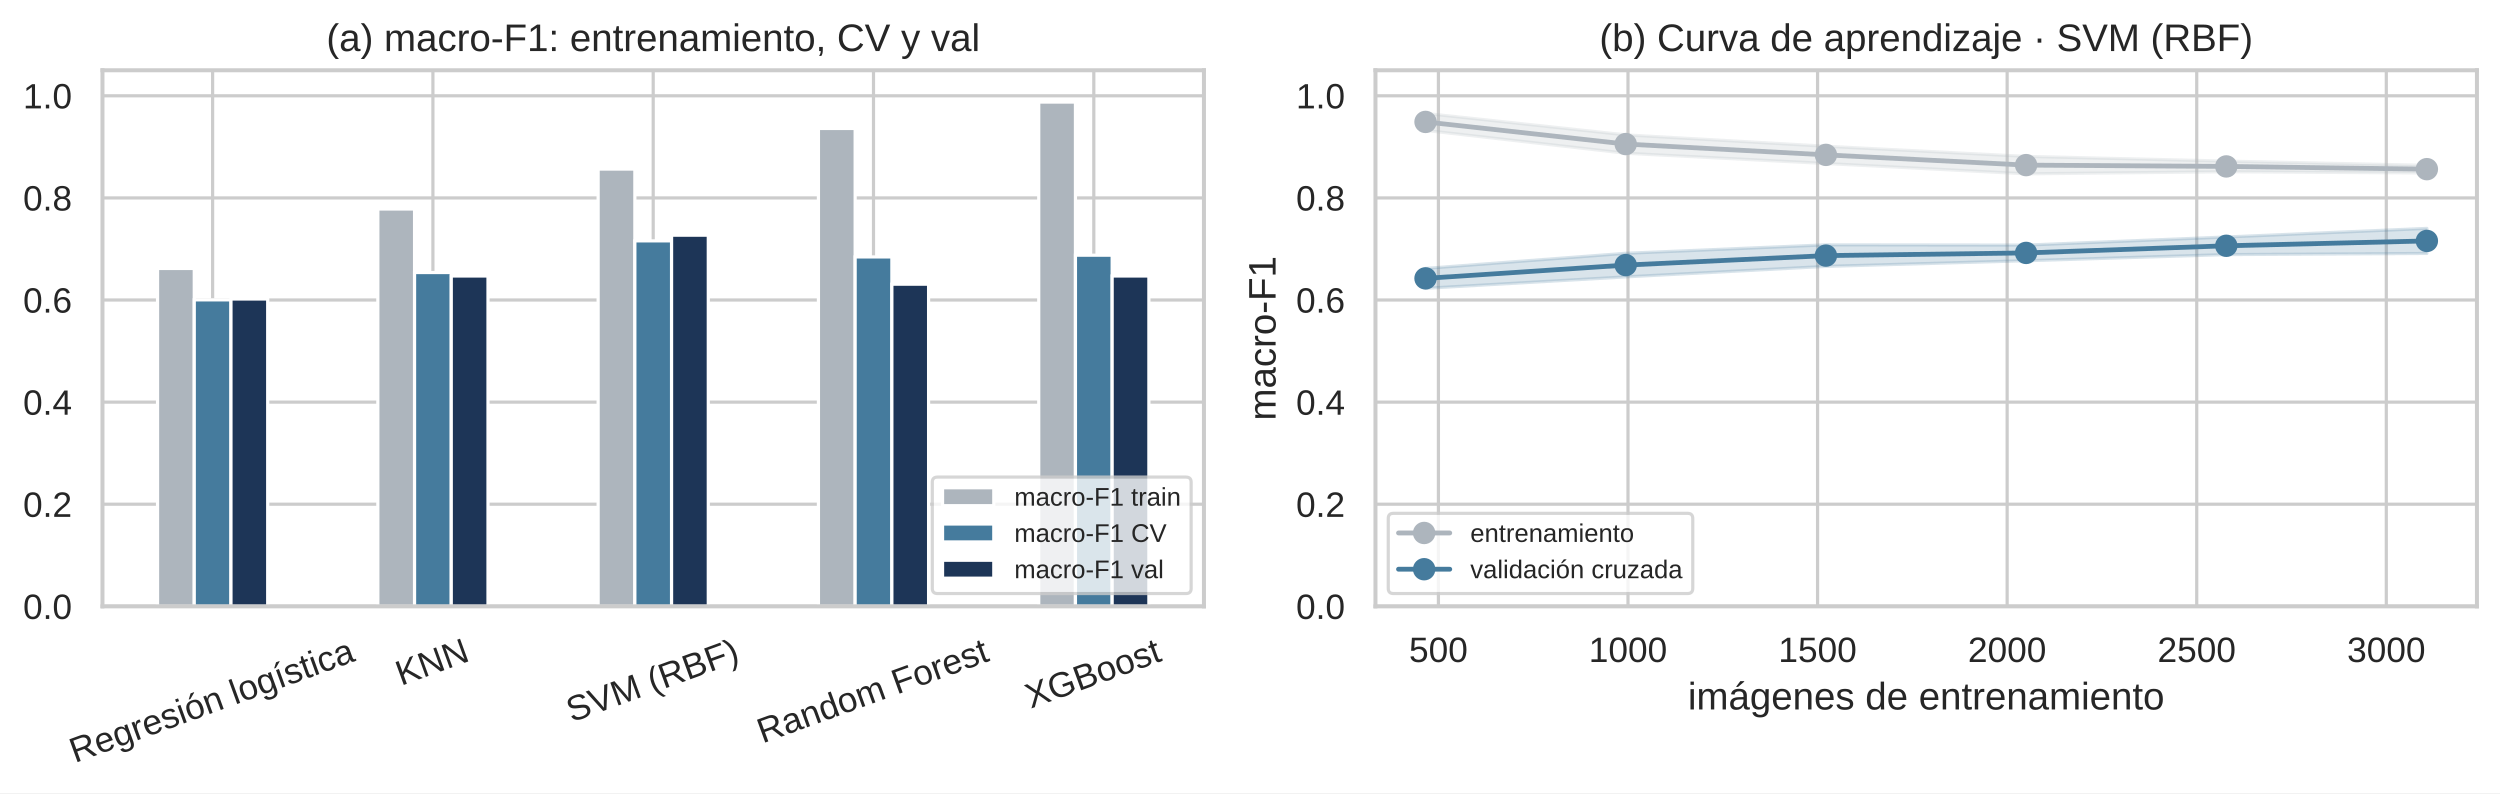
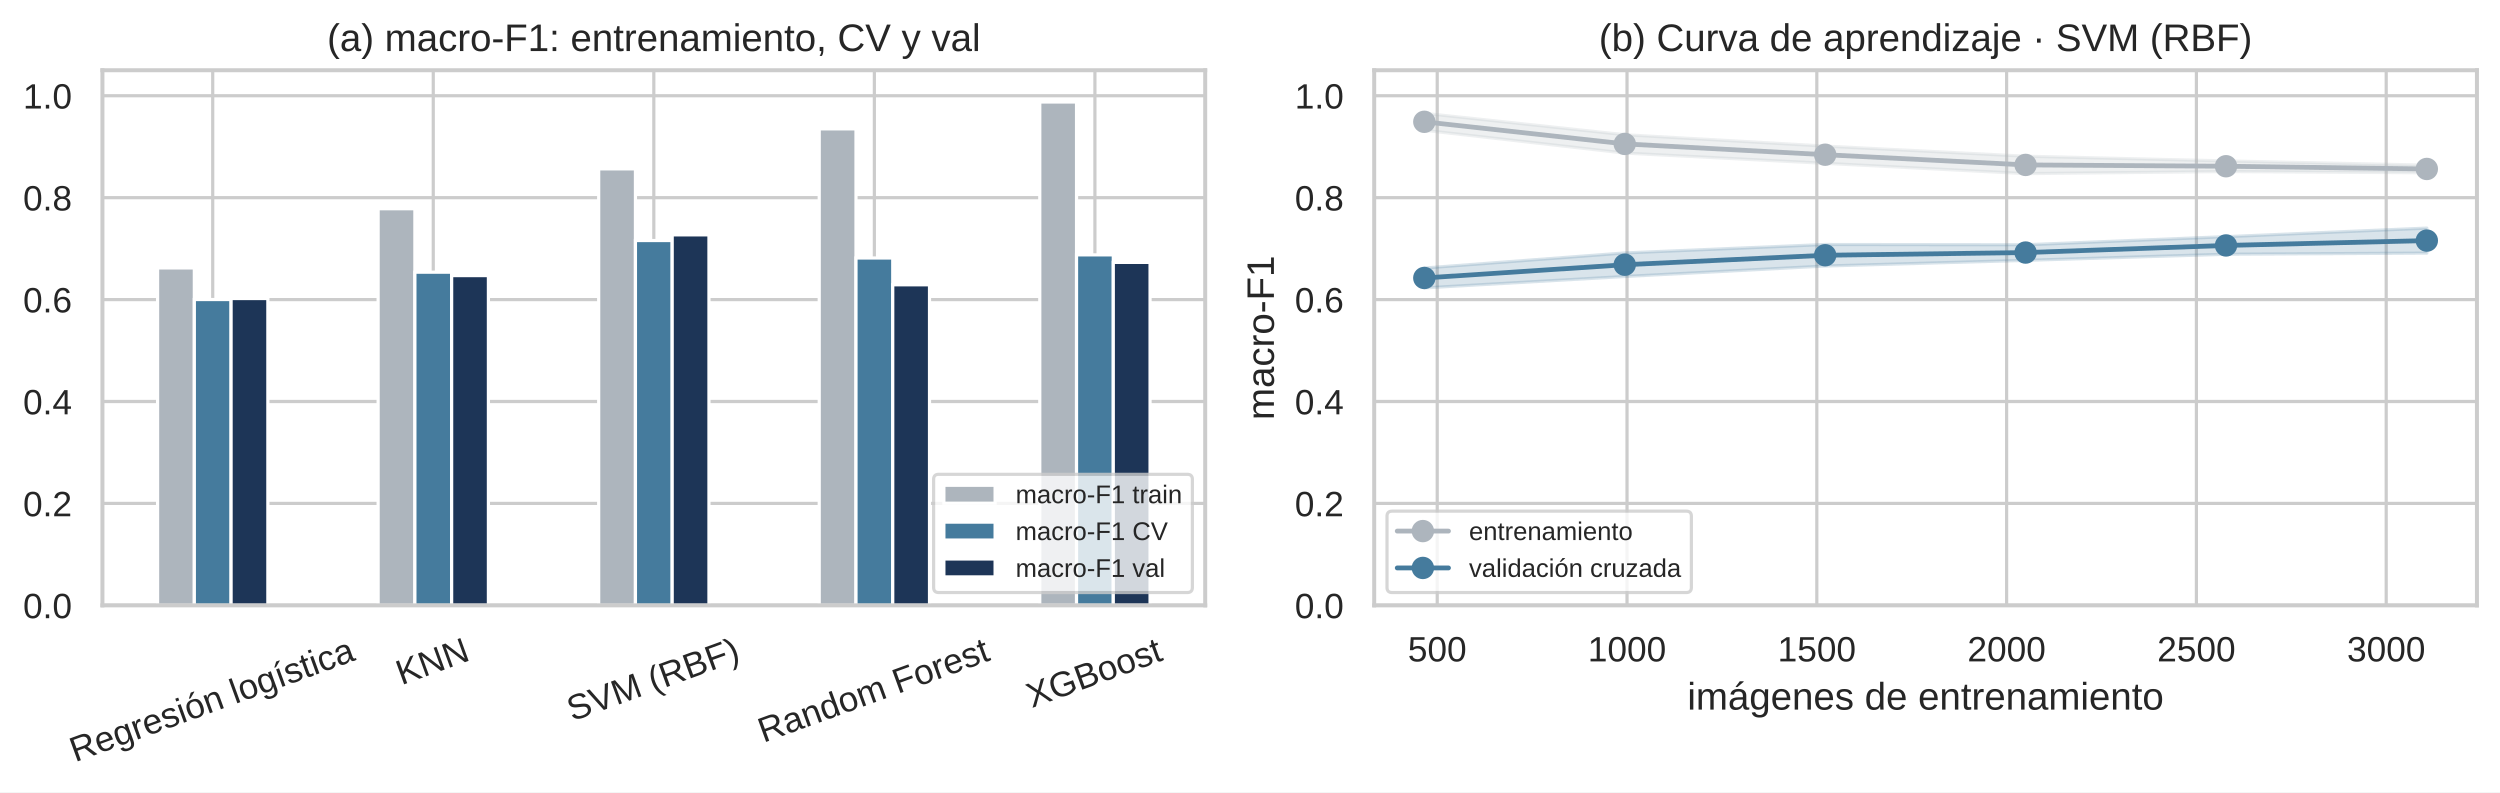
- <svg xmlns="http://www.w3.org/2000/svg" xmlns:xlink="http://www.w3.org/1999/xlink" width="780.47pt" height="247.601pt" viewBox="0 0 780.47 247.601" version="1.1">
+ <svg xmlns="http://www.w3.org/2000/svg" xmlns:xlink="http://www.w3.org/1999/xlink" width="780.715pt" height="247.437pt" viewBox="0 0 780.715 247.437" version="1.1">
  <defs>
    <style type="text/css">*{stroke-linejoin: round; stroke-linecap: butt}</style>
  </defs>
  <g id="figure_1">
    <g id="patch_1">
-       <path d="M 0 247.601  L 780.47 247.601  L 780.47 0  L 0 0  z " style="fill: #ffffff" />
+       <path d="M 0 247.437  L 780.715 247.437  L 780.715 0  L 0 0  z " style="fill: #ffffff" />
    </g>
    <g id="axes_1">
      <g id="patch_2">
-         <path d="M 31.99 189.293  L 375.859 189.293  L 375.859 21.936  L 31.99 21.936  z " style="fill: #ffffff" />
+         <path d="M 31.99 189.042  L 376.365 189.042  L 376.365 21.936  L 31.99 21.936  z " style="fill: #ffffff" />
      </g>
      <g id="matplotlib.axis_1">
        <g id="xtick_1">
          <g id="line2d_1">
-             <path d="M 66.377 189.293  L 66.377 21.936  " clip-path="url(#pf21d5b6fcd)" style="fill: none; stroke: #cccccc; stroke-linecap: round" />
+             <path d="M 66.427 189.042  L 66.427 21.936  " clip-path="url(#p990dcf6a4c)" style="fill: none; stroke: #cccccc; stroke-linecap: round" />
          </g>
          <g id="text_1">
-             <text style="font-size: 11px; font-family: 'Arial', 'DejaVu Sans', 'Liberation Sans', 'Bitstream Vera Sans', sans-serif; fill: #262626" transform="translate(23.38399 238.2255) rotate(-20)">Regresión logística</text>
+             <text style="font-size: 11px; font-family: 'Arial', 'DejaVu Sans', 'Liberation Sans', 'Bitstream Vera Sans', sans-serif; fill: #262626" transform="translate(23.45023 238.0613) rotate(-20)">Regresión logística</text>
          </g>
        </g>
        <g id="xtick_2">
          <g id="line2d_2">
-             <path d="M 135.151 189.293  L 135.151 21.936  " clip-path="url(#pf21d5b6fcd)" style="fill: none; stroke: #cccccc; stroke-linecap: round" />
+             <path d="M 135.302 189.042  L 135.302 21.936  " clip-path="url(#p990dcf6a4c)" style="fill: none; stroke: #cccccc; stroke-linecap: round" />
          </g>
          <g id="text_2">
-             <text style="font-size: 11px; font-family: 'Arial', 'DejaVu Sans', 'Liberation Sans', 'Bitstream Vera Sans', sans-serif; fill: #262626" transform="translate(125.2109 214.1351) rotate(-20)">KNN</text>
+             <text style="font-size: 11px; font-family: 'Arial', 'DejaVu Sans', 'Liberation Sans', 'Bitstream Vera Sans', sans-serif; fill: #262626" transform="translate(125.3636 214.0113) rotate(-20)">KNN</text>
          </g>
        </g>
        <g id="xtick_3">
          <g id="line2d_3">
-             <path d="M 203.925 189.293  L 203.925 21.936  " clip-path="url(#pf21d5b6fcd)" style="fill: none; stroke: #cccccc; stroke-linecap: round" />
+             <path d="M 204.177 189.042  L 204.177 21.936  " clip-path="url(#p990dcf6a4c)" style="fill: none; stroke: #cccccc; stroke-linecap: round" />
          </g>
          <g id="text_3">
-             <text style="font-size: 11px; font-family: 'Arial', 'DejaVu Sans', 'Liberation Sans', 'Bitstream Vera Sans', sans-serif; fill: #262626" transform="translate(178.4839 225.5454) rotate(-20)">SVM (RBF)</text>
+             <text style="font-size: 11px; font-family: 'Arial', 'DejaVu Sans', 'Liberation Sans', 'Bitstream Vera Sans', sans-serif; fill: #262626" transform="translate(178.7368 225.2956) rotate(-20)">SVM (RBF)</text>
          </g>
        </g>
        <g id="xtick_4">
          <g id="line2d_4">
-             <path d="M 272.698 189.293  L 272.698 21.936  " clip-path="url(#pf21d5b6fcd)" style="fill: none; stroke: #cccccc; stroke-linecap: round" />
+             <path d="M 273.052 189.042  L 273.052 21.936  " clip-path="url(#p990dcf6a4c)" style="fill: none; stroke: #cccccc; stroke-linecap: round" />
          </g>
          <g id="text_4">
-             <text style="font-size: 11px; font-family: 'Arial', 'DejaVu Sans', 'Liberation Sans', 'Bitstream Vera Sans', sans-serif; fill: #262626" transform="translate(238.0557 232.1173) rotate(-20)">Random Forest</text>
+             <text style="font-size: 11px; font-family: 'Arial', 'DejaVu Sans', 'Liberation Sans', 'Bitstream Vera Sans', sans-serif; fill: #262626" transform="translate(238.4105 231.9935) rotate(-20)">Random Forest</text>
          </g>
        </g>
        <g id="xtick_5">
          <g id="line2d_5">
-             <path d="M 341.472 189.293  L 341.472 21.936  " clip-path="url(#pf21d5b6fcd)" style="fill: none; stroke: #cccccc; stroke-linecap: round" />
+             <path d="M 341.927 189.042  L 341.927 21.936  " clip-path="url(#p990dcf6a4c)" style="fill: none; stroke: #cccccc; stroke-linecap: round" />
          </g>
          <g id="text_5">
-             <text style="font-size: 11px; font-family: 'Arial', 'DejaVu Sans', 'Liberation Sans', 'Bitstream Vera Sans', sans-serif; fill: #262626" transform="translate(321.7618 221.2475) rotate(-20)">XGBoost</text>
+             <text style="font-size: 11px; font-family: 'Arial', 'DejaVu Sans', 'Liberation Sans', 'Bitstream Vera Sans', sans-serif; fill: #262626" transform="translate(322.2178 221.1237) rotate(-20)">XGBoost</text>
          </g>
        </g>
      </g>
      <g id="matplotlib.axis_2">
        <g id="ytick_1">
          <g id="line2d_6">
-             <path d="M 31.99 189.293  L 375.859 189.293  " clip-path="url(#pf21d5b6fcd)" style="fill: none; stroke: #cccccc; stroke-linecap: round" />
+             <path d="M 31.99 189.042  L 376.365 189.042  " clip-path="url(#p990dcf6a4c)" style="fill: none; stroke: #cccccc; stroke-linecap: round" />
          </g>
          <g id="text_6">
-             <text style="font-size: 11px; font-family: 'Arial', 'DejaVu Sans', 'Liberation Sans', 'Bitstream Vera Sans', sans-serif; text-anchor: end; fill: #262626" x="22.49" y="193.23" transform="rotate(-0 22.49 193.2296)">0.0</text>
+             <text style="font-size: 11px; font-family: 'Arial', 'DejaVu Sans', 'Liberation Sans', 'Bitstream Vera Sans', sans-serif; text-anchor: end; fill: #262626" x="22.49" y="193.047" transform="rotate(-0 22.49 193.0465)">0.0</text>
          </g>
        </g>
        <g id="ytick_2">
          <g id="line2d_7">
-             <path d="M 31.99 157.415  L 375.859 157.415  " clip-path="url(#pf21d5b6fcd)" style="fill: none; stroke: #cccccc; stroke-linecap: round" />
+             <path d="M 31.99 157.213  L 376.365 157.213  " clip-path="url(#p990dcf6a4c)" style="fill: none; stroke: #cccccc; stroke-linecap: round" />
          </g>
          <g id="text_7">
-             <text style="font-size: 11px; font-family: 'Arial', 'DejaVu Sans', 'Liberation Sans', 'Bitstream Vera Sans', sans-serif; text-anchor: end; fill: #262626" x="22.49" y="161.352" transform="rotate(-0 22.49 161.352)">0.2</text>
+             <text style="font-size: 11px; font-family: 'Arial', 'DejaVu Sans', 'Liberation Sans', 'Bitstream Vera Sans', sans-serif; text-anchor: end; fill: #262626" x="22.49" y="161.217" transform="rotate(-0 22.49 161.2168)">0.2</text>
          </g>
        </g>
        <g id="ytick_3">
          <g id="line2d_8">
-             <path d="M 31.99 125.538  L 375.859 125.538  " clip-path="url(#pf21d5b6fcd)" style="fill: none; stroke: #cccccc; stroke-linecap: round" />
+             <path d="M 31.99 125.383  L 376.365 125.383  " clip-path="url(#p990dcf6a4c)" style="fill: none; stroke: #cccccc; stroke-linecap: round" />
          </g>
          <g id="text_8">
-             <text style="font-size: 11px; font-family: 'Arial', 'DejaVu Sans', 'Liberation Sans', 'Bitstream Vera Sans', sans-serif; text-anchor: end; fill: #262626" x="22.49" y="129.474" transform="rotate(-0 22.49 129.4745)">0.4</text>
+             <text style="font-size: 11px; font-family: 'Arial', 'DejaVu Sans', 'Liberation Sans', 'Bitstream Vera Sans', sans-serif; text-anchor: end; fill: #262626" x="22.49" y="129.387" transform="rotate(-0 22.49 129.3871)">0.4</text>
          </g>
        </g>
        <g id="ytick_4">
          <g id="line2d_9">
-             <path d="M 31.99 93.66  L 375.859 93.66  " clip-path="url(#pf21d5b6fcd)" style="fill: none; stroke: #cccccc; stroke-linecap: round" />
+             <path d="M 31.99 93.553  L 376.365 93.553  " clip-path="url(#p990dcf6a4c)" style="fill: none; stroke: #cccccc; stroke-linecap: round" />
          </g>
          <g id="text_9">
-             <text style="font-size: 11px; font-family: 'Arial', 'DejaVu Sans', 'Liberation Sans', 'Bitstream Vera Sans', sans-serif; text-anchor: end; fill: #262626" x="22.49" y="97.597" transform="rotate(-0 22.49 97.59691)">0.6</text>
+             <text style="font-size: 11px; font-family: 'Arial', 'DejaVu Sans', 'Liberation Sans', 'Bitstream Vera Sans', sans-serif; text-anchor: end; fill: #262626" x="22.49" y="97.557" transform="rotate(-0 22.49 97.55736)">0.6</text>
          </g>
        </g>
        <g id="ytick_5">
          <g id="line2d_10">
-             <path d="M 31.99 61.783  L 375.859 61.783  " clip-path="url(#pf21d5b6fcd)" style="fill: none; stroke: #cccccc; stroke-linecap: round" />
+             <path d="M 31.99 61.723  L 376.365 61.723  " clip-path="url(#p990dcf6a4c)" style="fill: none; stroke: #cccccc; stroke-linecap: round" />
          </g>
          <g id="text_10">
-             <text style="font-size: 11px; font-family: 'Arial', 'DejaVu Sans', 'Liberation Sans', 'Bitstream Vera Sans', sans-serif; text-anchor: end; fill: #262626" x="22.49" y="65.719" transform="rotate(-0 22.49 65.71936)">0.8</text>
+             <text style="font-size: 11px; font-family: 'Arial', 'DejaVu Sans', 'Liberation Sans', 'Bitstream Vera Sans', sans-serif; text-anchor: end; fill: #262626" x="22.49" y="65.728" transform="rotate(-0 22.49 65.72763)">0.8</text>
          </g>
        </g>
        <g id="ytick_6">
          <g id="line2d_11">
-             <path d="M 31.99 29.905  L 375.859 29.905  " clip-path="url(#pf21d5b6fcd)" style="fill: none; stroke: #cccccc; stroke-linecap: round" />
+             <path d="M 31.99 29.894  L 376.365 29.894  " clip-path="url(#p990dcf6a4c)" style="fill: none; stroke: #cccccc; stroke-linecap: round" />
          </g>
          <g id="text_11">
-             <text style="font-size: 11px; font-family: 'Arial', 'DejaVu Sans', 'Liberation Sans', 'Bitstream Vera Sans', sans-serif; text-anchor: end; fill: #262626" x="22.49" y="33.842" transform="rotate(-0 22.49 33.84181)">1.0</text>
+             <text style="font-size: 11px; font-family: 'Arial', 'DejaVu Sans', 'Liberation Sans', 'Bitstream Vera Sans', sans-serif; text-anchor: end; fill: #262626" x="22.49" y="33.898" transform="rotate(-0 22.49 33.89791)">1.0</text>
          </g>
        </g>
      </g>
      <g id="patch_3">
-         <path d="M 49.183 189.293  L 60.646 189.293  L 60.646 83.811  L 49.183 83.811  z " clip-path="url(#pf21d5b6fcd)" style="fill: #adb5bd; stroke: #ffffff; stroke-linejoin: miter" />
+         <path d="M 49.209 189.042  L 60.688 189.042  L 60.688 83.681  L 49.209 83.681  z " clip-path="url(#p990dcf6a4c)" style="fill: #adb5bd; stroke: #ffffff; stroke-linejoin: miter" />
      </g>
      <g id="patch_4">
-         <path d="M 117.957 189.293  L 129.42 189.293  L 129.42 65.257  L 117.957 65.257  z " clip-path="url(#pf21d5b6fcd)" style="fill: #adb5bd; stroke: #ffffff; stroke-linejoin: miter" />
+         <path d="M 118.084 189.042  L 129.563 189.042  L 129.563 65.192  L 118.084 65.192  z " clip-path="url(#p990dcf6a4c)" style="fill: #adb5bd; stroke: #ffffff; stroke-linejoin: miter" />
      </g>
      <g id="patch_5">
-         <path d="M 186.731 189.293  L 198.193 189.293  L 198.193 52.771  L 186.731 52.771  z " clip-path="url(#pf21d5b6fcd)" style="fill: #adb5bd; stroke: #ffffff; stroke-linejoin: miter" />
+         <path d="M 186.959 189.042  L 198.438 189.042  L 198.438 52.725  L 186.959 52.725  z " clip-path="url(#p990dcf6a4c)" style="fill: #adb5bd; stroke: #ffffff; stroke-linejoin: miter" />
      </g>
      <g id="patch_6">
-         <path d="M 255.505 189.293  L 266.967 189.293  L 266.967 40.105  L 255.505 40.105  z " clip-path="url(#pf21d5b6fcd)" style="fill: #adb5bd; stroke: #ffffff; stroke-linejoin: miter" />
+         <path d="M 255.833 189.042  L 267.313 189.042  L 267.313 40.242  L 255.833 40.242  z " clip-path="url(#p990dcf6a4c)" style="fill: #adb5bd; stroke: #ffffff; stroke-linejoin: miter" />
      </g>
      <g id="patch_7">
-         <path d="M 324.279 189.293  L 335.741 189.293  L 335.741 31.867  L 324.279 31.867  z " clip-path="url(#pf21d5b6fcd)" style="fill: #adb5bd; stroke: #ffffff; stroke-linejoin: miter" />
+         <path d="M 324.708 189.042  L 336.188 189.042  L 336.188 31.853  L 324.708 31.853  z " clip-path="url(#p990dcf6a4c)" style="fill: #adb5bd; stroke: #ffffff; stroke-linejoin: miter" />
      </g>
      <g id="patch_8">
-         <path d="M 60.646 189.293  L 72.108 189.293  L 72.108 93.619  L 60.646 93.619  z " clip-path="url(#pf21d5b6fcd)" style="fill: #457b9d; stroke: #ffffff; stroke-linejoin: miter" />
+         <path d="M 60.688 189.042  L 72.167 189.042  L 72.167 93.546  L 60.688 93.546  z " clip-path="url(#p990dcf6a4c)" style="fill: #457b9d; stroke: #ffffff; stroke-linejoin: miter" />
      </g>
      <g id="patch_9">
-         <path d="M 129.42 189.293  L 140.882 189.293  L 140.882 85.091  L 129.42 85.091  z " clip-path="url(#pf21d5b6fcd)" style="fill: #457b9d; stroke: #ffffff; stroke-linejoin: miter" />
+         <path d="M 129.563 189.042  L 141.042 189.042  L 141.042 84.997  L 129.563 84.997  z " clip-path="url(#p990dcf6a4c)" style="fill: #457b9d; stroke: #ffffff; stroke-linejoin: miter" />
      </g>
      <g id="patch_10">
-         <path d="M 198.193 189.293  L 209.656 189.293  L 209.656 75.186  L 198.193 75.186  z " clip-path="url(#pf21d5b6fcd)" style="fill: #457b9d; stroke: #ffffff; stroke-linejoin: miter" />
+         <path d="M 198.438 189.042  L 209.917 189.042  L 209.917 75.107  L 198.438 75.107  z " clip-path="url(#p990dcf6a4c)" style="fill: #457b9d; stroke: #ffffff; stroke-linejoin: miter" />
      </g>
      <g id="patch_11">
-         <path d="M 266.967 189.293  L 278.43 189.293  L 278.43 80.217  L 266.967 80.217  z " clip-path="url(#pf21d5b6fcd)" style="fill: #457b9d; stroke: #ffffff; stroke-linejoin: miter" />
+         <path d="M 267.313 189.042  L 278.792 189.042  L 278.792 80.563  L 267.313 80.563  z " clip-path="url(#p990dcf6a4c)" style="fill: #457b9d; stroke: #ffffff; stroke-linejoin: miter" />
      </g>
      <g id="patch_12">
-         <path d="M 335.741 189.293  L 347.203 189.293  L 347.203 79.67  L 335.741 79.67  z " clip-path="url(#pf21d5b6fcd)" style="fill: #457b9d; stroke: #ffffff; stroke-linejoin: miter" />
+         <path d="M 336.188 189.042  L 347.667 189.042  L 347.667 79.584  L 336.188 79.584  z " clip-path="url(#p990dcf6a4c)" style="fill: #457b9d; stroke: #ffffff; stroke-linejoin: miter" />
      </g>
      <g id="patch_13">
-         <path d="M 72.108 189.293  L 83.57 189.293  L 83.57 93.341  L 72.108 93.341  z " clip-path="url(#pf21d5b6fcd)" style="fill: #1d3557; stroke: #ffffff; stroke-linejoin: miter" />
+         <path d="M 72.167 189.042  L 83.646 189.042  L 83.646 93.235  L 72.167 93.235  z " clip-path="url(#p990dcf6a4c)" style="fill: #1d3557; stroke: #ffffff; stroke-linejoin: miter" />
      </g>
      <g id="patch_14">
-         <path d="M 140.882 189.293  L 152.344 189.293  L 152.344 86.169  L 140.882 86.169  z " clip-path="url(#pf21d5b6fcd)" style="fill: #1d3557; stroke: #ffffff; stroke-linejoin: miter" />
+         <path d="M 141.042 189.042  L 152.521 189.042  L 152.521 86.073  L 141.042 86.073  z " clip-path="url(#p990dcf6a4c)" style="fill: #1d3557; stroke: #ffffff; stroke-linejoin: miter" />
      </g>
      <g id="patch_15">
-         <path d="M 209.656 189.293  L 221.118 189.293  L 221.118 73.418  L 209.656 73.418  z " clip-path="url(#pf21d5b6fcd)" style="fill: #1d3557; stroke: #ffffff; stroke-linejoin: miter" />
+         <path d="M 209.917 189.042  L 221.396 189.042  L 221.396 73.341  L 209.917 73.341  z " clip-path="url(#p990dcf6a4c)" style="fill: #1d3557; stroke: #ffffff; stroke-linejoin: miter" />
      </g>
      <g id="patch_16">
-         <path d="M 278.43 189.293  L 289.892 189.293  L 289.892 88.719  L 278.43 88.719  z " clip-path="url(#pf21d5b6fcd)" style="fill: #1d3557; stroke: #ffffff; stroke-linejoin: miter" />
+         <path d="M 278.792 189.042  L 290.271 189.042  L 290.271 88.938  L 278.792 88.938  z " clip-path="url(#p990dcf6a4c)" style="fill: #1d3557; stroke: #ffffff; stroke-linejoin: miter" />
      </g>
      <g id="patch_17">
-         <path d="M 347.203 189.293  L 358.666 189.293  L 358.666 86.169  L 347.203 86.169  z " clip-path="url(#pf21d5b6fcd)" style="fill: #1d3557; stroke: #ffffff; stroke-linejoin: miter" />
+         <path d="M 347.667 189.042  L 359.146 189.042  L 359.146 81.935  L 347.667 81.935  z " clip-path="url(#p990dcf6a4c)" style="fill: #1d3557; stroke: #ffffff; stroke-linejoin: miter" />
      </g>
      <g id="patch_18">
-         <path d="M 31.99 189.293  L 31.99 21.936  " style="fill: none; stroke: #cccccc; stroke-width: 1.25; stroke-linejoin: miter; stroke-linecap: square" />
+         <path d="M 31.99 189.042  L 31.99 21.936  " style="fill: none; stroke: #cccccc; stroke-width: 1.25; stroke-linejoin: miter; stroke-linecap: square" />
      </g>
      <g id="patch_19">
-         <path d="M 375.859 189.293  L 375.859 21.936  " style="fill: none; stroke: #cccccc; stroke-width: 1.25; stroke-linejoin: miter; stroke-linecap: square" />
+         <path d="M 376.365 189.042  L 376.365 21.936  " style="fill: none; stroke: #cccccc; stroke-width: 1.25; stroke-linejoin: miter; stroke-linecap: square" />
      </g>
      <g id="patch_20">
-         <path d="M 31.99 189.293  L 375.859 189.293  " style="fill: none; stroke: #cccccc; stroke-width: 1.25; stroke-linejoin: miter; stroke-linecap: square" />
+         <path d="M 31.99 189.042  L 376.365 189.042  " style="fill: none; stroke: #cccccc; stroke-width: 1.25; stroke-linejoin: miter; stroke-linecap: square" />
      </g>
      <g id="patch_21">
-         <path d="M 31.99 21.936  L 375.859 21.936  " style="fill: none; stroke: #cccccc; stroke-width: 1.25; stroke-linejoin: miter; stroke-linecap: square" />
+         <path d="M 31.99 21.936  L 376.365 21.936  " style="fill: none; stroke: #cccccc; stroke-width: 1.25; stroke-linejoin: miter; stroke-linecap: square" />
      </g>
      <g id="text_12">
-         <text style="font-size: 12px; font-family: 'Arial', 'DejaVu Sans', 'Liberation Sans', 'Bitstream Vera Sans', sans-serif; text-anchor: middle; fill: #262626" x="203.925" y="15.936" transform="rotate(-0 203.9245 15.93562)">(a) macro-F1: entrenamiento, CV y val</text>
+         <text style="font-size: 12px; font-family: 'Arial', 'DejaVu Sans', 'Liberation Sans', 'Bitstream Vera Sans', sans-serif; text-anchor: middle; fill: #262626" x="204.177" y="15.936" transform="rotate(-0 204.1773 15.93633)">(a) macro-F1: entrenamiento, CV y val</text>
      </g>
      <g id="legend_1">
        <g id="patch_22">
-           <path d="M 292.652 185.293  L 370.259 185.293  Q 371.859 185.293 371.859 183.693  L 371.859 150.544  Q 371.859 148.944 370.259 148.944  L 292.652 148.944  Q 291.052 148.944 291.052 150.544  L 291.052 183.693  Q 291.052 185.293 292.652 185.293  z " style="fill: #ffffff; opacity: 0.8; stroke: #cccccc; stroke-linejoin: miter" />
+           <path d="M 293.157 185.042  L 370.765 185.042  Q 372.365 185.042 372.365 183.442  L 372.365 149.719  Q 372.365 148.119 370.765 148.119  L 293.157 148.119  Q 291.557 148.119 291.557 149.719  L 291.557 183.442  Q 291.557 185.042 293.157 185.042  z " style="fill: #ffffff; opacity: 0.8; stroke: #cccccc; stroke-linejoin: miter" />
        </g>
        <g id="patch_23">
-           <path d="M 294.252 157.87  L 310.252 157.87  L 310.252 152.27  L 294.252 152.27  z " style="fill: #adb5bd; stroke: #ffffff; stroke-linejoin: miter" />
+           <path d="M 294.757 157.143  L 310.757 157.143  L 310.757 151.543  L 294.757 151.543  z " style="fill: #adb5bd; stroke: #ffffff; stroke-linejoin: miter" />
        </g>
        <g id="text_13">
-           <text style="font-size: 8px; font-family: 'Arial', 'DejaVu Sans', 'Liberation Sans', 'Bitstream Vera Sans', sans-serif; text-anchor: start; fill: #262626" x="316.652" y="157.87" transform="rotate(-0 316.6516 157.8703)">macro-F1 train</text>
+           <text style="font-size: 8px; font-family: 'Arial', 'DejaVu Sans', 'Liberation Sans', 'Bitstream Vera Sans', sans-serif; text-anchor: start; fill: #262626" x="317.157" y="157.143" transform="rotate(-0 317.1571 157.1432)">macro-F1 train</text>
        </g>
        <g id="patch_24">
-           <path d="M 294.252 169.187  L 310.252 169.187  L 310.252 163.587  L 294.252 163.587  z " style="fill: #457b9d; stroke: #ffffff; stroke-linejoin: miter" />
+           <path d="M 294.757 168.651  L 310.757 168.651  L 310.757 163.051  L 294.757 163.051  z " style="fill: #457b9d; stroke: #ffffff; stroke-linejoin: miter" />
        </g>
        <g id="text_14">
-           <text style="font-size: 8px; font-family: 'Arial', 'DejaVu Sans', 'Liberation Sans', 'Bitstream Vera Sans', sans-serif; text-anchor: start; fill: #262626" x="316.652" y="169.187" transform="rotate(-0 316.6516 169.1865)">macro-F1 CV</text>
+           <text style="font-size: 8px; font-family: 'Arial', 'DejaVu Sans', 'Liberation Sans', 'Bitstream Vera Sans', sans-serif; text-anchor: start; fill: #262626" x="317.157" y="168.651" transform="rotate(-0 317.1571 168.651)">macro-F1 CV</text>
        </g>
        <g id="patch_25">
-           <path d="M 294.252 180.503  L 310.252 180.503  L 310.252 174.903  L 294.252 174.903  z " style="fill: #1d3557; stroke: #ffffff; stroke-linejoin: miter" />
+           <path d="M 294.757 180.159  L 310.757 180.159  L 310.757 174.559  L 294.757 174.559  z " style="fill: #1d3557; stroke: #ffffff; stroke-linejoin: miter" />
        </g>
        <g id="text_15">
-           <text style="font-size: 8px; font-family: 'Arial', 'DejaVu Sans', 'Liberation Sans', 'Bitstream Vera Sans', sans-serif; text-anchor: start; fill: #262626" x="316.652" y="180.503" transform="rotate(-0 316.6516 180.5028)">macro-F1 val</text>
+           <text style="font-size: 8px; font-family: 'Arial', 'DejaVu Sans', 'Liberation Sans', 'Bitstream Vera Sans', sans-serif; text-anchor: start; fill: #262626" x="317.157" y="180.159" transform="rotate(-0 317.1571 180.1588)">macro-F1 val</text>
        </g>
      </g>
    </g>
    <g id="axes_2">
      <g id="patch_26">
-         <path d="M 429.401 189.293  L 773.27 189.293  L 773.27 21.936  L 429.401 21.936  z " style="fill: #ffffff" />
+         <path d="M 429.141 189.042  L 773.515 189.042  L 773.515 21.936  L 429.141 21.936  z " style="fill: #ffffff" />
      </g>
      <g id="matplotlib.axis_3">
        <g id="xtick_6">
          <g id="line2d_12">
-             <path d="M 449.056 189.293  L 449.056 21.936  " clip-path="url(#p65212800f5)" style="fill: none; stroke: #cccccc; stroke-linecap: round" />
+             <path d="M 448.825 189.042  L 448.825 21.936  " clip-path="url(#p692aeebc1f)" style="fill: none; stroke: #cccccc; stroke-linecap: round" />
          </g>
          <g id="text_16">
-             <text style="font-size: 11px; font-family: 'Arial', 'DejaVu Sans', 'Liberation Sans', 'Bitstream Vera Sans', sans-serif; text-anchor: middle; fill: #262626" x="449.056" y="206.666" transform="rotate(-0 449.0558 206.6664)">500</text>
+             <text style="font-size: 11px; font-family: 'Arial', 'DejaVu Sans', 'Liberation Sans', 'Bitstream Vera Sans', sans-serif; text-anchor: middle; fill: #262626" x="448.825" y="206.551" transform="rotate(-0 448.8247 206.5507)">500</text>
          </g>
        </g>
        <g id="xtick_7">
          <g id="line2d_13">
-             <path d="M 508.24 189.293  L 508.24 21.936  " clip-path="url(#p65212800f5)" style="fill: none; stroke: #cccccc; stroke-linecap: round" />
+             <path d="M 508.095 189.042  L 508.095 21.936  " clip-path="url(#p692aeebc1f)" style="fill: none; stroke: #cccccc; stroke-linecap: round" />
          </g>
          <g id="text_17">
-             <text style="font-size: 11px; font-family: 'Arial', 'DejaVu Sans', 'Liberation Sans', 'Bitstream Vera Sans', sans-serif; text-anchor: middle; fill: #262626" x="508.24" y="206.666" transform="rotate(-0 508.2395 206.6664)">1000</text>
+             <text style="font-size: 11px; font-family: 'Arial', 'DejaVu Sans', 'Liberation Sans', 'Bitstream Vera Sans', sans-serif; text-anchor: middle; fill: #262626" x="508.095" y="206.551" transform="rotate(-0 508.0954 206.5507)">1000</text>
          </g>
        </g>
        <g id="xtick_8">
          <g id="line2d_14">
-             <path d="M 567.423 189.293  L 567.423 21.936  " clip-path="url(#p65212800f5)" style="fill: none; stroke: #cccccc; stroke-linecap: round" />
+             <path d="M 567.366 189.042  L 567.366 21.936  " clip-path="url(#p692aeebc1f)" style="fill: none; stroke: #cccccc; stroke-linecap: round" />
          </g>
          <g id="text_18">
-             <text style="font-size: 11px; font-family: 'Arial', 'DejaVu Sans', 'Liberation Sans', 'Bitstream Vera Sans', sans-serif; text-anchor: middle; fill: #262626" x="567.423" y="206.666" transform="rotate(-0 567.4232 206.6664)">1500</text>
+             <text style="font-size: 11px; font-family: 'Arial', 'DejaVu Sans', 'Liberation Sans', 'Bitstream Vera Sans', sans-serif; text-anchor: middle; fill: #262626" x="567.366" y="206.551" transform="rotate(-0 567.366 206.5507)">1500</text>
          </g>
        </g>
        <g id="xtick_9">
          <g id="line2d_15">
-             <path d="M 626.607 189.293  L 626.607 21.936  " clip-path="url(#p65212800f5)" style="fill: none; stroke: #cccccc; stroke-linecap: round" />
+             <path d="M 626.637 189.042  L 626.637 21.936  " clip-path="url(#p692aeebc1f)" style="fill: none; stroke: #cccccc; stroke-linecap: round" />
          </g>
          <g id="text_19">
-             <text style="font-size: 11px; font-family: 'Arial', 'DejaVu Sans', 'Liberation Sans', 'Bitstream Vera Sans', sans-serif; text-anchor: middle; fill: #262626" x="626.607" y="206.666" transform="rotate(-0 626.6069 206.6664)">2000</text>
+             <text style="font-size: 11px; font-family: 'Arial', 'DejaVu Sans', 'Liberation Sans', 'Bitstream Vera Sans', sans-serif; text-anchor: middle; fill: #262626" x="626.637" y="206.551" transform="rotate(-0 626.6367 206.5507)">2000</text>
          </g>
        </g>
        <g id="xtick_10">
          <g id="line2d_16">
-             <path d="M 685.791 189.293  L 685.791 21.936  " clip-path="url(#p65212800f5)" style="fill: none; stroke: #cccccc; stroke-linecap: round" />
+             <path d="M 685.907 189.042  L 685.907 21.936  " clip-path="url(#p692aeebc1f)" style="fill: none; stroke: #cccccc; stroke-linecap: round" />
          </g>
          <g id="text_20">
-             <text style="font-size: 11px; font-family: 'Arial', 'DejaVu Sans', 'Liberation Sans', 'Bitstream Vera Sans', sans-serif; text-anchor: middle; fill: #262626" x="685.791" y="206.666" transform="rotate(-0 685.7906 206.6664)">2500</text>
+             <text style="font-size: 11px; font-family: 'Arial', 'DejaVu Sans', 'Liberation Sans', 'Bitstream Vera Sans', sans-serif; text-anchor: middle; fill: #262626" x="685.907" y="206.551" transform="rotate(-0 685.9074 206.5507)">2500</text>
          </g>
        </g>
        <g id="xtick_11">
          <g id="line2d_17">
-             <path d="M 744.974 189.293  L 744.974 21.936  " clip-path="url(#p65212800f5)" style="fill: none; stroke: #cccccc; stroke-linecap: round" />
+             <path d="M 745.178 189.042  L 745.178 21.936  " clip-path="url(#p692aeebc1f)" style="fill: none; stroke: #cccccc; stroke-linecap: round" />
          </g>
          <g id="text_21">
-             <text style="font-size: 11px; font-family: 'Arial', 'DejaVu Sans', 'Liberation Sans', 'Bitstream Vera Sans', sans-serif; text-anchor: middle; fill: #262626" x="744.974" y="206.666" transform="rotate(-0 744.9743 206.6664)">3000</text>
+             <text style="font-size: 11px; font-family: 'Arial', 'DejaVu Sans', 'Liberation Sans', 'Bitstream Vera Sans', sans-serif; text-anchor: middle; fill: #262626" x="745.178" y="206.551" transform="rotate(-0 745.1781 206.5507)">3000</text>
          </g>
        </g>
        <g id="text_22">
-           <text style="font-size: 12px; font-family: 'Arial', 'DejaVu Sans', 'Liberation Sans', 'Bitstream Vera Sans', sans-serif; text-anchor: middle; fill: #262626" x="601.335" y="221.489" transform="rotate(-0 601.3355 221.4889)">imágenes de entrenamiento</text>
+           <text style="font-size: 12px; font-family: 'Arial', 'DejaVu Sans', 'Liberation Sans', 'Bitstream Vera Sans', sans-serif; text-anchor: middle; fill: #262626" x="601.328" y="221.602" transform="rotate(-0 601.3282 221.6019)">imágenes de entrenamiento</text>
        </g>
      </g>
      <g id="matplotlib.axis_4">
        <g id="ytick_7">
          <g id="line2d_18">
-             <path d="M 429.401 189.293  L 773.27 189.293  " clip-path="url(#p65212800f5)" style="fill: none; stroke: #cccccc; stroke-linecap: round" />
+             <path d="M 429.141 189.042  L 773.515 189.042  " clip-path="url(#p692aeebc1f)" style="fill: none; stroke: #cccccc; stroke-linecap: round" />
          </g>
          <g id="text_23">
-             <text style="font-size: 11px; font-family: 'Arial', 'DejaVu Sans', 'Liberation Sans', 'Bitstream Vera Sans', sans-serif; text-anchor: end; fill: #262626" x="419.901" y="193.23" transform="rotate(-0 419.9009 193.2296)">0.0</text>
+             <text style="font-size: 11px; font-family: 'Arial', 'DejaVu Sans', 'Liberation Sans', 'Bitstream Vera Sans', sans-serif; text-anchor: end; fill: #262626" x="419.641" y="193.047" transform="rotate(-0 419.6409 193.0465)">0.0</text>
          </g>
        </g>
        <g id="ytick_8">
          <g id="line2d_19">
-             <path d="M 429.401 157.415  L 773.27 157.415  " clip-path="url(#p65212800f5)" style="fill: none; stroke: #cccccc; stroke-linecap: round" />
+             <path d="M 429.141 157.213  L 773.515 157.213  " clip-path="url(#p692aeebc1f)" style="fill: none; stroke: #cccccc; stroke-linecap: round" />
          </g>
          <g id="text_24">
-             <text style="font-size: 11px; font-family: 'Arial', 'DejaVu Sans', 'Liberation Sans', 'Bitstream Vera Sans', sans-serif; text-anchor: end; fill: #262626" x="419.901" y="161.352" transform="rotate(-0 419.9009 161.352)">0.2</text>
+             <text style="font-size: 11px; font-family: 'Arial', 'DejaVu Sans', 'Liberation Sans', 'Bitstream Vera Sans', sans-serif; text-anchor: end; fill: #262626" x="419.641" y="161.217" transform="rotate(-0 419.6409 161.2168)">0.2</text>
          </g>
        </g>
        <g id="ytick_9">
          <g id="line2d_20">
-             <path d="M 429.401 125.538  L 773.27 125.538  " clip-path="url(#p65212800f5)" style="fill: none; stroke: #cccccc; stroke-linecap: round" />
+             <path d="M 429.141 125.383  L 773.515 125.383  " clip-path="url(#p692aeebc1f)" style="fill: none; stroke: #cccccc; stroke-linecap: round" />
          </g>
          <g id="text_25">
-             <text style="font-size: 11px; font-family: 'Arial', 'DejaVu Sans', 'Liberation Sans', 'Bitstream Vera Sans', sans-serif; text-anchor: end; fill: #262626" x="419.901" y="129.474" transform="rotate(-0 419.9009 129.4745)">0.4</text>
+             <text style="font-size: 11px; font-family: 'Arial', 'DejaVu Sans', 'Liberation Sans', 'Bitstream Vera Sans', sans-serif; text-anchor: end; fill: #262626" x="419.641" y="129.387" transform="rotate(-0 419.6409 129.3871)">0.4</text>
          </g>
        </g>
        <g id="ytick_10">
          <g id="line2d_21">
-             <path d="M 429.401 93.66  L 773.27 93.66  " clip-path="url(#p65212800f5)" style="fill: none; stroke: #cccccc; stroke-linecap: round" />
+             <path d="M 429.141 93.553  L 773.515 93.553  " clip-path="url(#p692aeebc1f)" style="fill: none; stroke: #cccccc; stroke-linecap: round" />
          </g>
          <g id="text_26">
-             <text style="font-size: 11px; font-family: 'Arial', 'DejaVu Sans', 'Liberation Sans', 'Bitstream Vera Sans', sans-serif; text-anchor: end; fill: #262626" x="419.901" y="97.597" transform="rotate(-0 419.9009 97.59691)">0.6</text>
+             <text style="font-size: 11px; font-family: 'Arial', 'DejaVu Sans', 'Liberation Sans', 'Bitstream Vera Sans', sans-serif; text-anchor: end; fill: #262626" x="419.641" y="97.557" transform="rotate(-0 419.6409 97.55736)">0.6</text>
          </g>
        </g>
        <g id="ytick_11">
          <g id="line2d_22">
-             <path d="M 429.401 61.783  L 773.27 61.783  " clip-path="url(#p65212800f5)" style="fill: none; stroke: #cccccc; stroke-linecap: round" />
+             <path d="M 429.141 61.723  L 773.515 61.723  " clip-path="url(#p692aeebc1f)" style="fill: none; stroke: #cccccc; stroke-linecap: round" />
          </g>
          <g id="text_27">
-             <text style="font-size: 11px; font-family: 'Arial', 'DejaVu Sans', 'Liberation Sans', 'Bitstream Vera Sans', sans-serif; text-anchor: end; fill: #262626" x="419.901" y="65.719" transform="rotate(-0 419.9009 65.71936)">0.8</text>
+             <text style="font-size: 11px; font-family: 'Arial', 'DejaVu Sans', 'Liberation Sans', 'Bitstream Vera Sans', sans-serif; text-anchor: end; fill: #262626" x="419.641" y="65.728" transform="rotate(-0 419.6409 65.72763)">0.8</text>
          </g>
        </g>
        <g id="ytick_12">
          <g id="line2d_23">
-             <path d="M 429.401 29.905  L 773.27 29.905  " clip-path="url(#p65212800f5)" style="fill: none; stroke: #cccccc; stroke-linecap: round" />
+             <path d="M 429.141 29.894  L 773.515 29.894  " clip-path="url(#p692aeebc1f)" style="fill: none; stroke: #cccccc; stroke-linecap: round" />
          </g>
          <g id="text_28">
-             <text style="font-size: 11px; font-family: 'Arial', 'DejaVu Sans', 'Liberation Sans', 'Bitstream Vera Sans', sans-serif; text-anchor: end; fill: #262626" x="419.901" y="33.842" transform="rotate(-0 419.9009 33.84181)">1.0</text>
+             <text style="font-size: 11px; font-family: 'Arial', 'DejaVu Sans', 'Liberation Sans', 'Bitstream Vera Sans', sans-serif; text-anchor: end; fill: #262626" x="419.641" y="33.898" transform="rotate(-0 419.6409 33.89791)">1.0</text>
          </g>
        </g>
        <g id="text_29">
-           <text style="font-size: 12px; font-family: 'Arial', 'DejaVu Sans', 'Liberation Sans', 'Bitstream Vera Sans', sans-serif; text-anchor: middle; fill: #262626" x="398.226" y="105.614" transform="rotate(-90 398.2259 105.6142)">macro-F1</text>
+           <text style="font-size: 12px; font-family: 'Arial', 'DejaVu Sans', 'Liberation Sans', 'Bitstream Vera Sans', sans-serif; text-anchor: middle; fill: #262626" x="397.825" y="105.489" transform="rotate(-90 397.8255 105.4894)">macro-F1</text>
        </g>
      </g>
      <g id="FillBetweenPolyCollection_1">
        <defs>
-           <path id="m3512ec956f" d="M 445.031 -212.192  L 445.031 -206.889  L 507.529 -199.754  L 570.027 -196.553  L 632.525 -193.331  L 695.023 -193.985  L 757.64 -193.595  L 757.64 -195.988  L 757.64 -195.988  L 695.023 -197.303  L 632.525 -198.778  L 570.027 -201.943  L 507.529 -205.498  L 445.031 -212.192  z " style="stroke: #adb5bd; stroke-opacity: 0.2" />
+           <path id="m7b79916ed8" d="M 444.794 -212.048  L 444.794 -206.752  L 507.384 -199.628  L 569.974 -196.432  L 632.564 -193.214  L 695.154 -193.868  L 757.862 -193.479  L 757.862 -195.867  L 757.862 -195.867  L 695.154 -197.18  L 632.564 -198.654  L 569.974 -201.814  L 507.384 -205.364  L 444.794 -212.048  z " style="stroke: #adb5bd; stroke-opacity: 0.2" />
        </defs>
-         <g clip-path="url(#p65212800f5)">
-           <use xlink:href="#m3512ec956f" x="0" y="247.601" style="fill: #adb5bd; fill-opacity: 0.2; stroke: #adb5bd; stroke-opacity: 0.2" />
+         <g clip-path="url(#p692aeebc1f)">
+           <use xlink:href="#m7b79916ed8" x="0" y="247.437" style="fill: #adb5bd; fill-opacity: 0.2; stroke: #adb5bd; stroke-opacity: 0.2" />
        </g>
      </g>
      <g id="FillBetweenPolyCollection_2">
        <defs>
-           <path id="m9b9dd98b17" d="M 445.031 -163.804  L 445.031 -157.593  L 507.529 -161.162  L 570.027 -164.436  L 632.525 -166.208  L 695.023 -168.121  L 757.64 -168.476  L 757.64 -176.296  L 757.64 -176.296  L 695.023 -173.622  L 632.525 -171.084  L 570.027 -171.168  L 507.529 -168.529  L 445.031 -163.804  z " style="stroke: #457b9d; stroke-opacity: 0.2" />
+           <path id="me61234da21" d="M 444.794 -163.732  L 444.794 -157.53  L 507.384 -161.094  L 569.974 -164.363  L 632.564 -166.132  L 695.154 -168.042  L 757.862 -168.397  L 757.862 -176.205  L 757.862 -176.205  L 695.154 -173.535  L 632.564 -171.001  L 569.974 -171.085  L 507.384 -168.45  L 444.794 -163.732  z " style="stroke: #457b9d; stroke-opacity: 0.2" />
        </defs>
-         <g clip-path="url(#p65212800f5)">
-           <use xlink:href="#m9b9dd98b17" x="0" y="247.601" style="fill: #457b9d; fill-opacity: 0.2; stroke: #457b9d; stroke-opacity: 0.2" />
+         <g clip-path="url(#p692aeebc1f)">
+           <use xlink:href="#me61234da21" x="0" y="247.437" style="fill: #457b9d; fill-opacity: 0.2; stroke: #457b9d; stroke-opacity: 0.2" />
        </g>
      </g>
      <g id="line2d_24">
-         <path d="M 445.031 38.061  L 507.529 44.975  L 570.027 48.353  L 632.525 51.547  L 695.023 51.957  L 757.64 52.81  " clip-path="url(#p65212800f5)" style="fill: none; stroke: #adb5bd; stroke-width: 1.5; stroke-linecap: round" />
+         <path d="M 444.794 38.037  L 507.384 44.941  L 569.974 48.314  L 632.564 51.503  L 695.154 51.913  L 757.862 52.764  " clip-path="url(#p692aeebc1f)" style="fill: none; stroke: #adb5bd; stroke-width: 1.5; stroke-linecap: round" />
        <defs>
-           <path id="m6f6f23f31c" d="M 0 3  C 0.796 3 1.559 2.684 2.121 2.121  C 2.684 1.559 3 0.796 3 0  C 3 -0.796 2.684 -1.559 2.121 -2.121  C 1.559 -2.684 0.796 -3 0 -3  C -0.796 -3 -1.559 -2.684 -2.121 -2.121  C -2.684 -1.559 -3 -0.796 -3 0  C -3 0.796 -2.684 1.559 -2.121 2.121  C -1.559 2.684 -0.796 3 0 3  z " style="stroke: #adb5bd" />
+           <path id="m90d77d6782" d="M 0 3  C 0.796 3 1.559 2.684 2.121 2.121  C 2.684 1.559 3 0.796 3 0  C 3 -0.796 2.684 -1.559 2.121 -2.121  C 1.559 -2.684 0.796 -3 0 -3  C -0.796 -3 -1.559 -2.684 -2.121 -2.121  C -2.684 -1.559 -3 -0.796 -3 0  C -3 0.796 -2.684 1.559 -2.121 2.121  C -1.559 2.684 -0.796 3 0 3  z " style="stroke: #adb5bd" />
        </defs>
-         <g clip-path="url(#p65212800f5)">
-           <use xlink:href="#m6f6f23f31c" x="445.031" y="38.061" style="fill: #adb5bd; stroke: #adb5bd" />
-           <use xlink:href="#m6f6f23f31c" x="507.529" y="44.975" style="fill: #adb5bd; stroke: #adb5bd" />
-           <use xlink:href="#m6f6f23f31c" x="570.027" y="48.353" style="fill: #adb5bd; stroke: #adb5bd" />
-           <use xlink:href="#m6f6f23f31c" x="632.525" y="51.547" style="fill: #adb5bd; stroke: #adb5bd" />
-           <use xlink:href="#m6f6f23f31c" x="695.023" y="51.957" style="fill: #adb5bd; stroke: #adb5bd" />
-           <use xlink:href="#m6f6f23f31c" x="757.64" y="52.81" style="fill: #adb5bd; stroke: #adb5bd" />
+         <g clip-path="url(#p692aeebc1f)">
+           <use xlink:href="#m90d77d6782" x="444.794" y="38.037" style="fill: #adb5bd; stroke: #adb5bd" />
+           <use xlink:href="#m90d77d6782" x="507.384" y="44.941" style="fill: #adb5bd; stroke: #adb5bd" />
+           <use xlink:href="#m90d77d6782" x="569.974" y="48.314" style="fill: #adb5bd; stroke: #adb5bd" />
+           <use xlink:href="#m90d77d6782" x="632.564" y="51.503" style="fill: #adb5bd; stroke: #adb5bd" />
+           <use xlink:href="#m90d77d6782" x="695.154" y="51.913" style="fill: #adb5bd; stroke: #adb5bd" />
+           <use xlink:href="#m90d77d6782" x="757.862" y="52.764" style="fill: #adb5bd; stroke: #adb5bd" />
        </g>
      </g>
      <g id="line2d_25">
-         <path d="M 445.031 86.903  L 507.529 82.755  L 570.027 79.799  L 632.525 78.955  L 695.023 76.73  L 757.64 75.215  " clip-path="url(#p65212800f5)" style="fill: none; stroke: #457b9d; stroke-width: 1.5; stroke-linecap: round" />
+         <path d="M 444.794 86.806  L 507.384 82.665  L 569.974 79.713  L 632.564 78.87  L 695.154 76.648  L 757.862 75.136  " clip-path="url(#p692aeebc1f)" style="fill: none; stroke: #457b9d; stroke-width: 1.5; stroke-linecap: round" />
        <defs>
-           <path id="m5c31351c6d" d="M 0 3  C 0.796 3 1.559 2.684 2.121 2.121  C 2.684 1.559 3 0.796 3 0  C 3 -0.796 2.684 -1.559 2.121 -2.121  C 1.559 -2.684 0.796 -3 0 -3  C -0.796 -3 -1.559 -2.684 -2.121 -2.121  C -2.684 -1.559 -3 -0.796 -3 0  C -3 0.796 -2.684 1.559 -2.121 2.121  C -1.559 2.684 -0.796 3 0 3  z " style="stroke: #457b9d" />
+           <path id="m65b693cf87" d="M 0 3  C 0.796 3 1.559 2.684 2.121 2.121  C 2.684 1.559 3 0.796 3 0  C 3 -0.796 2.684 -1.559 2.121 -2.121  C 1.559 -2.684 0.796 -3 0 -3  C -0.796 -3 -1.559 -2.684 -2.121 -2.121  C -2.684 -1.559 -3 -0.796 -3 0  C -3 0.796 -2.684 1.559 -2.121 2.121  C -1.559 2.684 -0.796 3 0 3  z " style="stroke: #457b9d" />
        </defs>
-         <g clip-path="url(#p65212800f5)">
-           <use xlink:href="#m5c31351c6d" x="445.031" y="86.903" style="fill: #457b9d; stroke: #457b9d" />
-           <use xlink:href="#m5c31351c6d" x="507.529" y="82.755" style="fill: #457b9d; stroke: #457b9d" />
-           <use xlink:href="#m5c31351c6d" x="570.027" y="79.799" style="fill: #457b9d; stroke: #457b9d" />
-           <use xlink:href="#m5c31351c6d" x="632.525" y="78.955" style="fill: #457b9d; stroke: #457b9d" />
-           <use xlink:href="#m5c31351c6d" x="695.023" y="76.73" style="fill: #457b9d; stroke: #457b9d" />
-           <use xlink:href="#m5c31351c6d" x="757.64" y="75.215" style="fill: #457b9d; stroke: #457b9d" />
+         <g clip-path="url(#p692aeebc1f)">
+           <use xlink:href="#m65b693cf87" x="444.794" y="86.806" style="fill: #457b9d; stroke: #457b9d" />
+           <use xlink:href="#m65b693cf87" x="507.384" y="82.665" style="fill: #457b9d; stroke: #457b9d" />
+           <use xlink:href="#m65b693cf87" x="569.974" y="79.713" style="fill: #457b9d; stroke: #457b9d" />
+           <use xlink:href="#m65b693cf87" x="632.564" y="78.87" style="fill: #457b9d; stroke: #457b9d" />
+           <use xlink:href="#m65b693cf87" x="695.154" y="76.648" style="fill: #457b9d; stroke: #457b9d" />
+           <use xlink:href="#m65b693cf87" x="757.862" y="75.136" style="fill: #457b9d; stroke: #457b9d" />
        </g>
      </g>
      <g id="patch_27">
-         <path d="M 429.401 189.293  L 429.401 21.936  " style="fill: none; stroke: #cccccc; stroke-width: 1.25; stroke-linejoin: miter; stroke-linecap: square" />
+         <path d="M 429.141 189.042  L 429.141 21.936  " style="fill: none; stroke: #cccccc; stroke-width: 1.25; stroke-linejoin: miter; stroke-linecap: square" />
      </g>
      <g id="patch_28">
-         <path d="M 773.27 189.293  L 773.27 21.936  " style="fill: none; stroke: #cccccc; stroke-width: 1.25; stroke-linejoin: miter; stroke-linecap: square" />
+         <path d="M 773.515 189.042  L 773.515 21.936  " style="fill: none; stroke: #cccccc; stroke-width: 1.25; stroke-linejoin: miter; stroke-linecap: square" />
      </g>
      <g id="patch_29">
-         <path d="M 429.401 189.293  L 773.27 189.293  " style="fill: none; stroke: #cccccc; stroke-width: 1.25; stroke-linejoin: miter; stroke-linecap: square" />
+         <path d="M 429.141 189.042  L 773.515 189.042  " style="fill: none; stroke: #cccccc; stroke-width: 1.25; stroke-linejoin: miter; stroke-linecap: square" />
      </g>
      <g id="patch_30">
-         <path d="M 429.401 21.936  L 773.27 21.936  " style="fill: none; stroke: #cccccc; stroke-width: 1.25; stroke-linejoin: miter; stroke-linecap: square" />
+         <path d="M 429.141 21.936  L 773.515 21.936  " style="fill: none; stroke: #cccccc; stroke-width: 1.25; stroke-linejoin: miter; stroke-linecap: square" />
      </g>
      <g id="text_30">
-         <text style="font-size: 12px; font-family: 'Arial', 'DejaVu Sans', 'Liberation Sans', 'Bitstream Vera Sans', sans-serif; text-anchor: middle; fill: #262626" x="601.335" y="15.936" transform="rotate(-0 601.3355 15.93562)">(b) Curva de aprendizaje · SVM (RBF)</text>
+         <text style="font-size: 12px; font-family: 'Arial', 'DejaVu Sans', 'Liberation Sans', 'Bitstream Vera Sans', sans-serif; text-anchor: middle; fill: #262626" x="601.328" y="15.936" transform="rotate(-0 601.3282 15.93633)">(b) Curva de aprendizaje · SVM (RBF)</text>
      </g>
      <g id="legend_2">
        <g id="patch_31">
-           <path d="M 435.001 185.293  L 526.858 185.293  Q 528.458 185.293 528.458 183.693  L 528.458 161.86  Q 528.458 160.26 526.858 160.26  L 435.001 160.26  Q 433.401 160.26 433.401 161.86  L 433.401 183.693  Q 433.401 185.293 435.001 185.293  z " style="fill: #ffffff; opacity: 0.8; stroke: #cccccc; stroke-linejoin: miter" />
+           <path d="M 434.741 185.042  L 526.598 185.042  Q 528.198 185.042 528.198 183.442  L 528.198 161.227  Q 528.198 159.627 526.598 159.627  L 434.741 159.627  Q 433.141 159.627 433.141 161.227  L 433.141 183.442  Q 433.141 185.042 434.741 185.042  z " style="fill: #ffffff; opacity: 0.8; stroke: #cccccc; stroke-linejoin: miter" />
        </g>
        <g id="line2d_26">
-           <path d="M 436.601 166.387  L 444.601 166.387  L 452.601 166.387  " style="fill: none; stroke: #adb5bd; stroke-width: 1.5; stroke-linecap: round" />
+           <path d="M 436.341 165.851  L 444.341 165.851  L 452.341 165.851  " style="fill: none; stroke: #adb5bd; stroke-width: 1.5; stroke-linecap: round" />
          <g>
-             <use xlink:href="#m6f6f23f31c" x="444.601" y="166.387" style="fill: #adb5bd; stroke: #adb5bd" />
+             <use xlink:href="#m90d77d6782" x="444.341" y="165.851" style="fill: #adb5bd; stroke: #adb5bd" />
          </g>
        </g>
        <g id="text_31">
-           <text style="font-size: 8px; font-family: 'Arial', 'DejaVu Sans', 'Liberation Sans', 'Bitstream Vera Sans', sans-serif; text-anchor: start; fill: #262626" x="459.001" y="169.187" transform="rotate(-0 459.0009 169.1865)">entrenamiento</text>
+           <text style="font-size: 8px; font-family: 'Arial', 'DejaVu Sans', 'Liberation Sans', 'Bitstream Vera Sans', sans-serif; text-anchor: start; fill: #262626" x="458.741" y="168.651" transform="rotate(-0 458.7409 168.651)">entrenamiento</text>
        </g>
        <g id="line2d_27">
-           <path d="M 436.601 177.703  L 444.601 177.703  L 452.601 177.703  " style="fill: none; stroke: #457b9d; stroke-width: 1.5; stroke-linecap: round" />
+           <path d="M 436.341 177.359  L 444.341 177.359  L 452.341 177.359  " style="fill: none; stroke: #457b9d; stroke-width: 1.5; stroke-linecap: round" />
          <g>
-             <use xlink:href="#m5c31351c6d" x="444.601" y="177.703" style="fill: #457b9d; stroke: #457b9d" />
+             <use xlink:href="#m65b693cf87" x="444.341" y="177.359" style="fill: #457b9d; stroke: #457b9d" />
          </g>
        </g>
        <g id="text_32">
-           <text style="font-size: 8px; font-family: 'Arial', 'DejaVu Sans', 'Liberation Sans', 'Bitstream Vera Sans', sans-serif; text-anchor: start; fill: #262626" x="459.001" y="180.503" transform="rotate(-0 459.0009 180.5028)">validación cruzada</text>
+           <text style="font-size: 8px; font-family: 'Arial', 'DejaVu Sans', 'Liberation Sans', 'Bitstream Vera Sans', sans-serif; text-anchor: start; fill: #262626" x="458.741" y="180.159" transform="rotate(-0 458.7409 180.1588)">validación cruzada</text>
        </g>
      </g>
    </g>
  </g>
  <defs>
-     <clipPath id="pf21d5b6fcd">
-       <rect x="31.99" y="21.936" width="343.869" height="167.357" />
+     <clipPath id="p990dcf6a4c">
+       <rect x="31.99" y="21.936" width="344.375" height="167.106" />
    </clipPath>
-     <clipPath id="p65212800f5">
-       <rect x="429.401" y="21.936" width="343.869" height="167.357" />
+     <clipPath id="p692aeebc1f">
+       <rect x="429.141" y="21.936" width="344.375" height="167.106" />
    </clipPath>
  </defs>
</svg>
